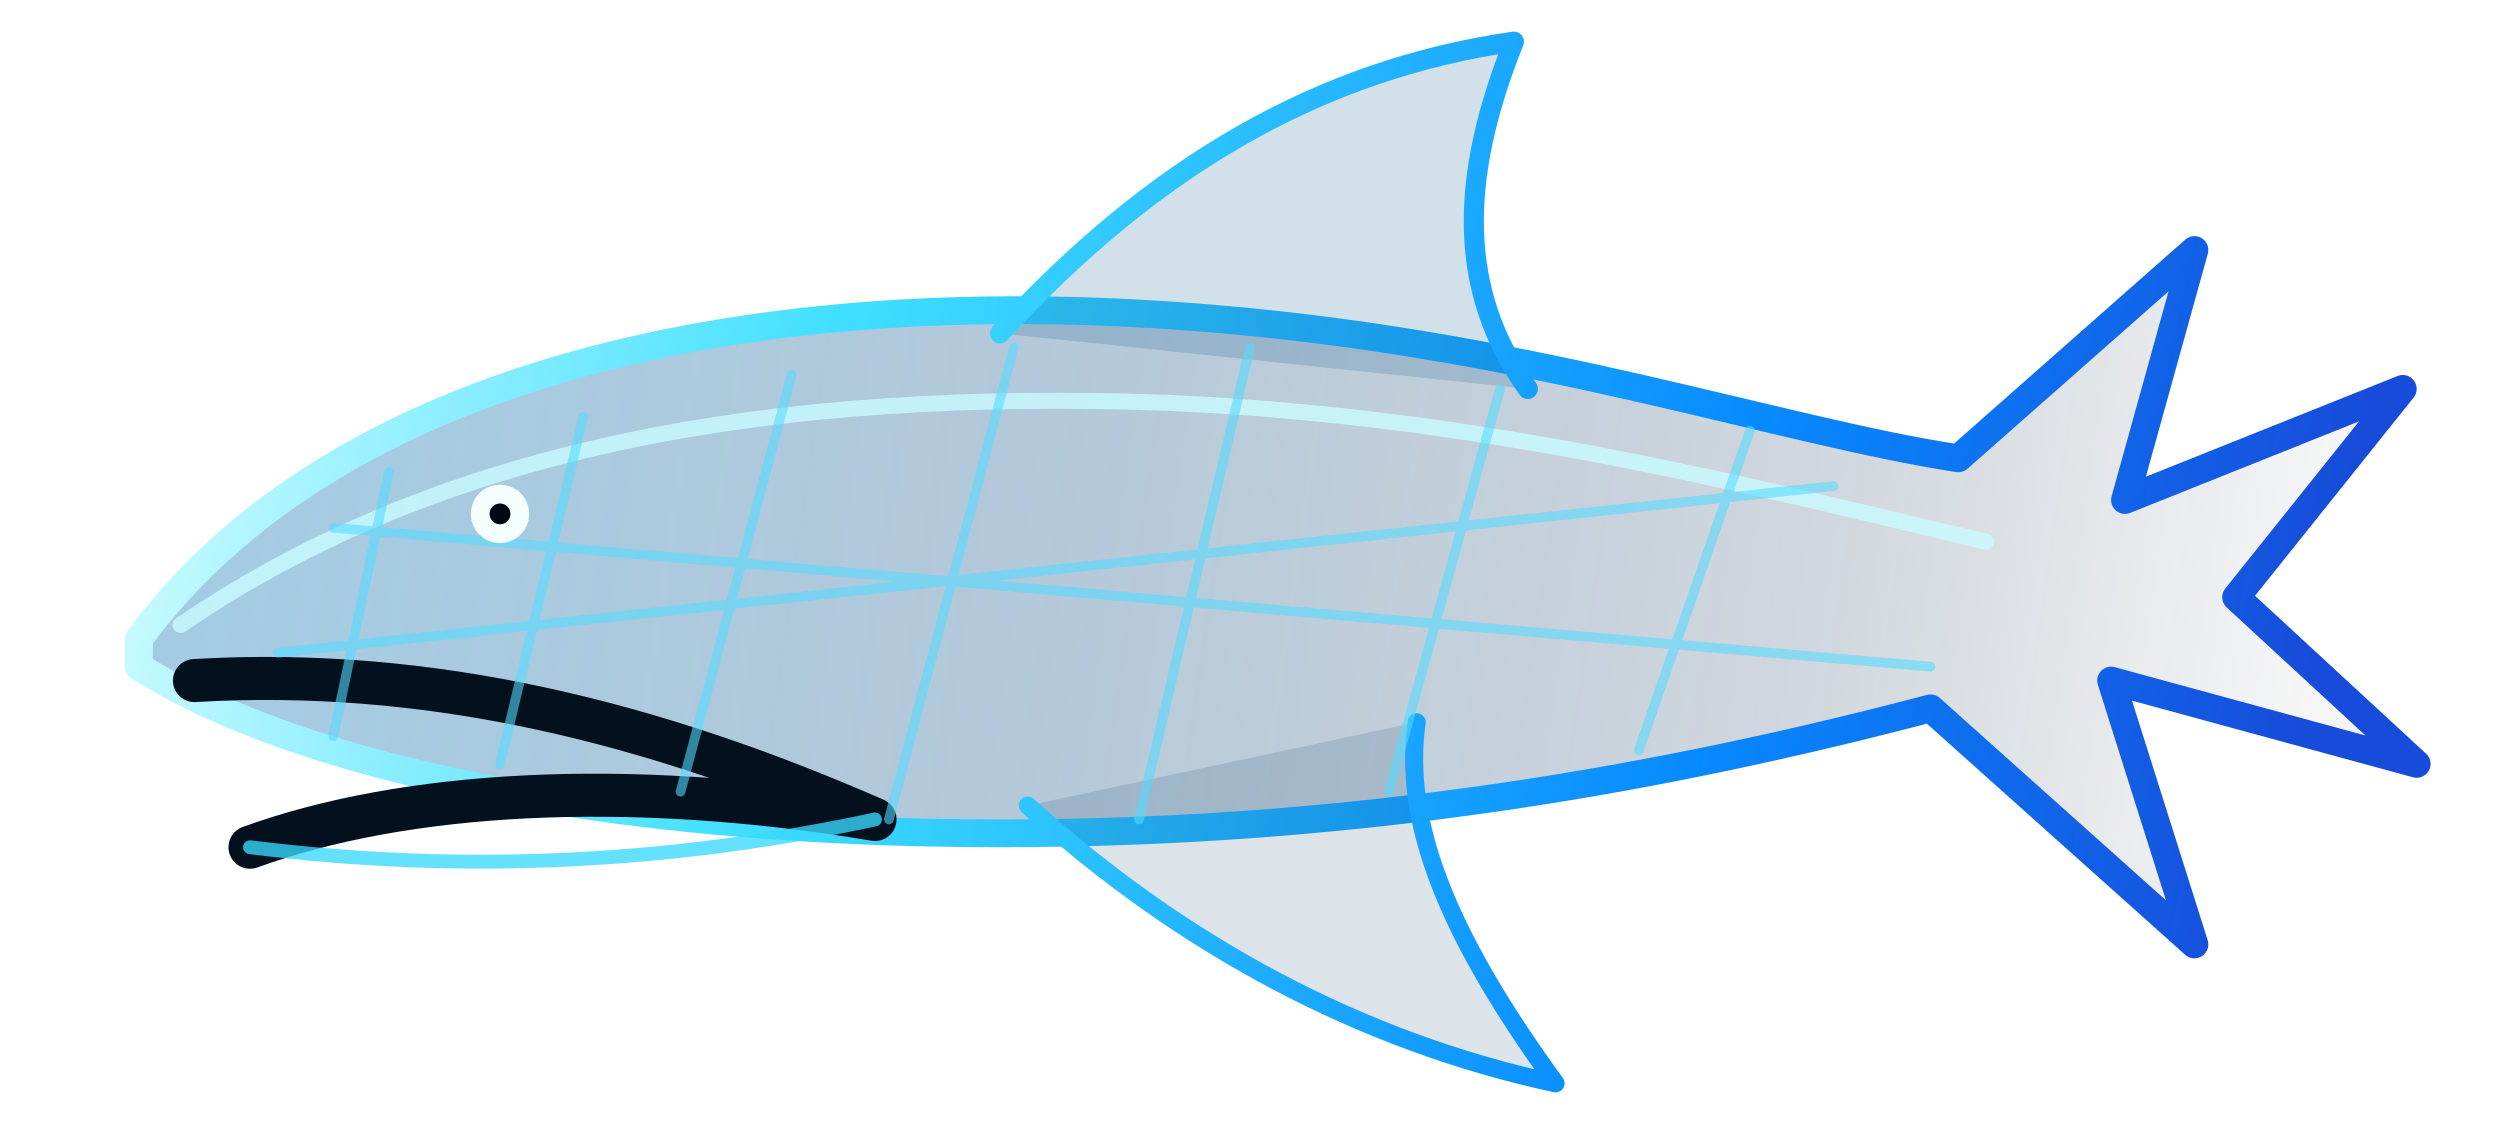
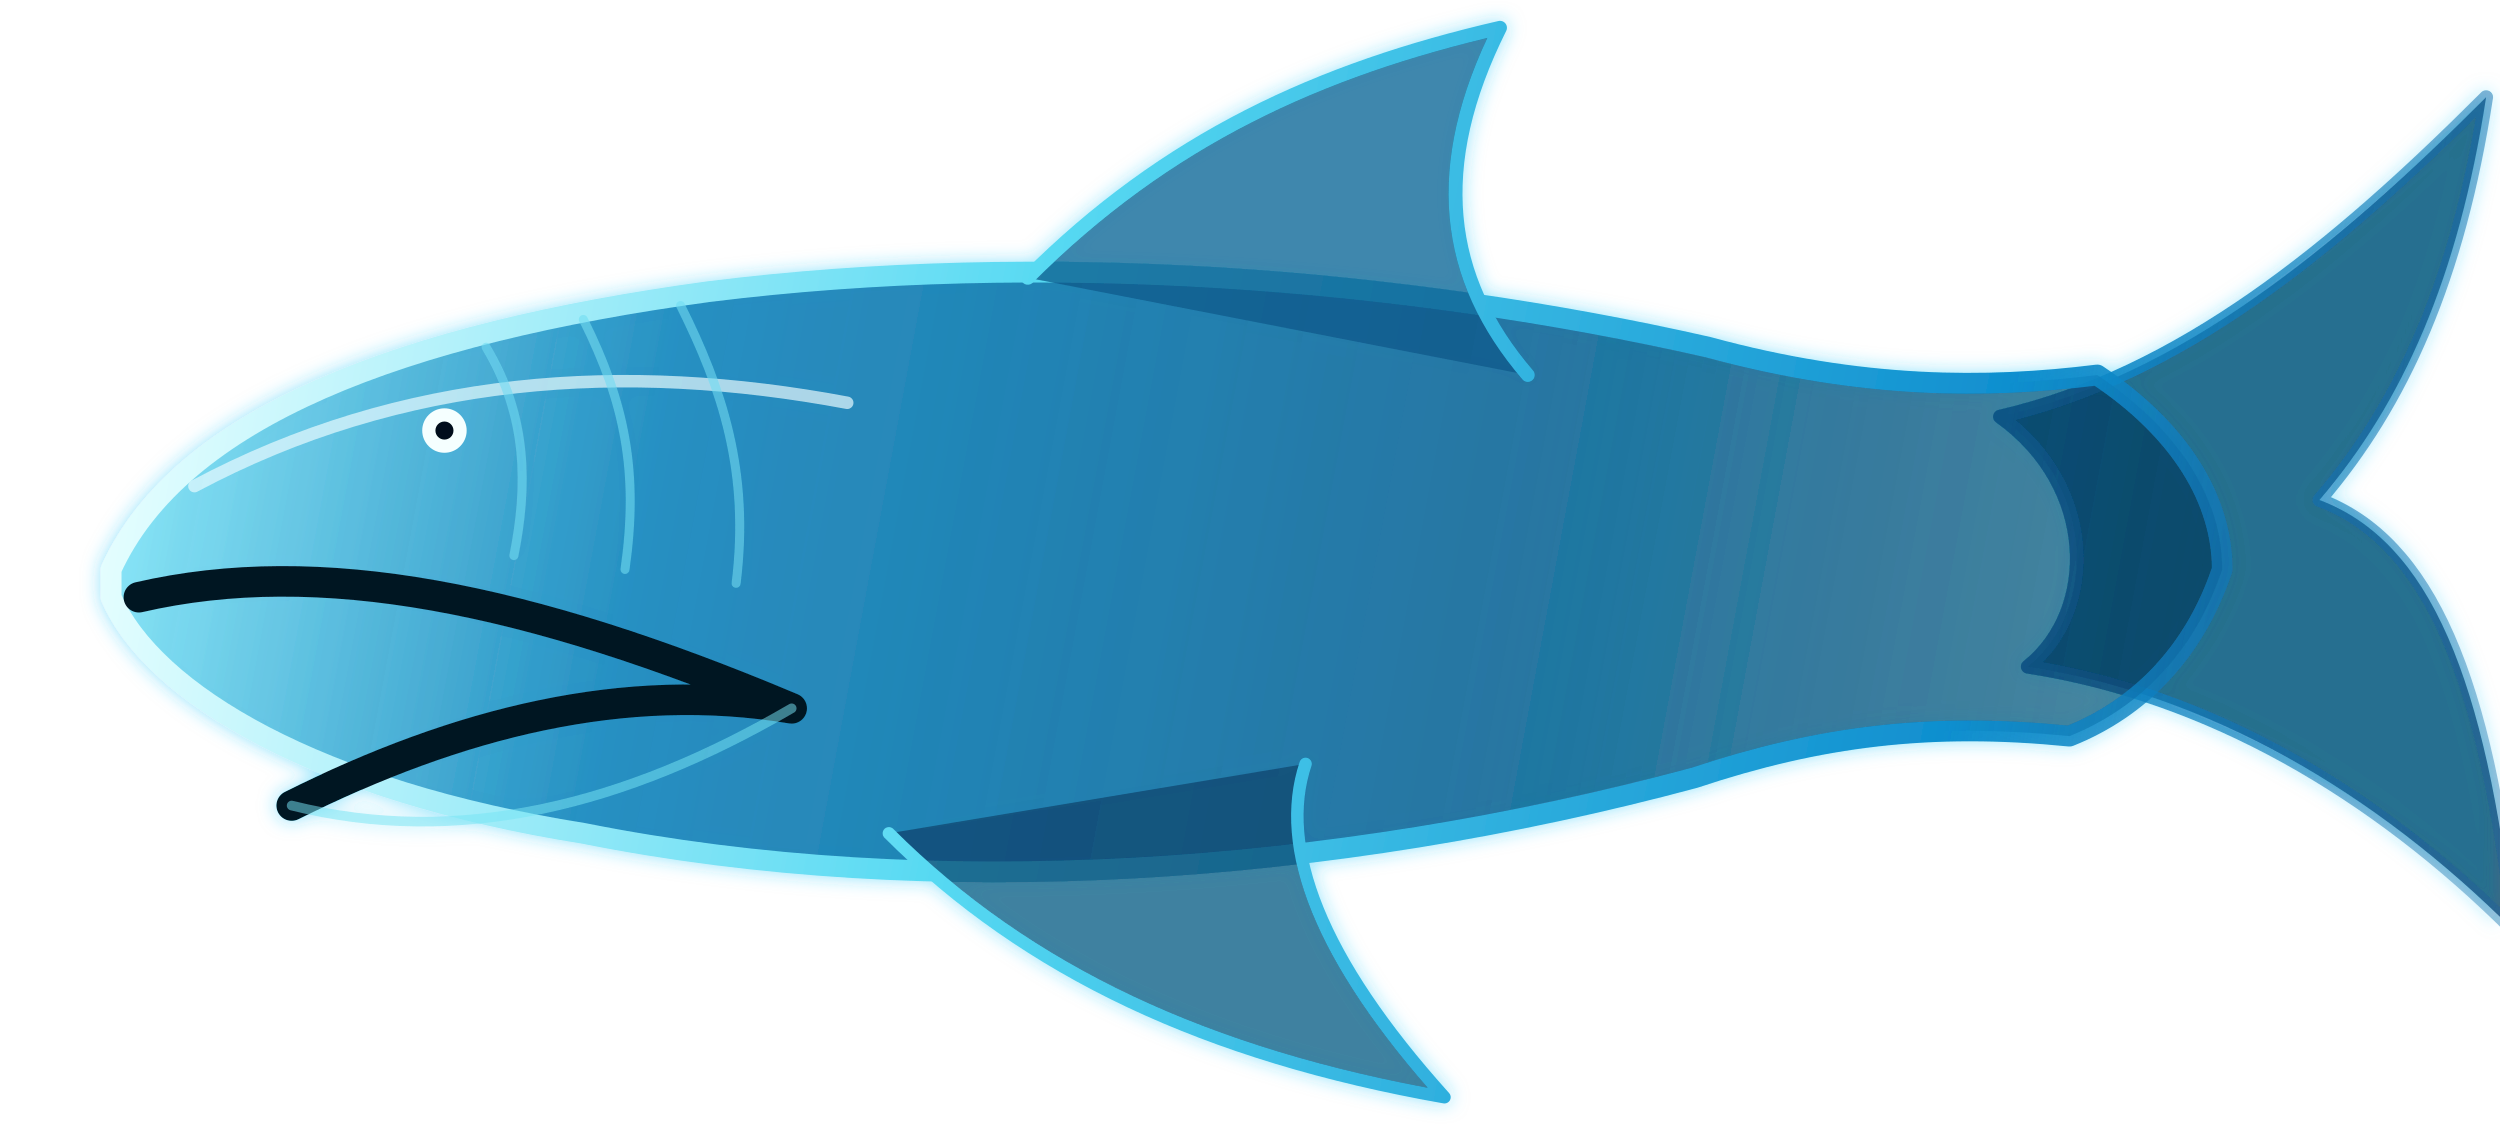
<svg xmlns="http://www.w3.org/2000/svg" width="180" height="82" viewBox="0 0 180 82" fill="none" role="img" aria-label="NeMeSiS SHARK PRO">
  <defs>
-     <linearGradient id="brand-body" x1="12" y1="34" x2="165" y2="56" gradientUnits="userSpaceOnUse">
-       <stop stop-color="#0B79B8" stop-opacity=".38" />
-       <stop offset=".42" stop-color="#064A83" stop-opacity=".3" />
-       <stop offset=".78" stop-color="#03244B" stop-opacity=".18" />
-       <stop offset="1" stop-color="#020B19" stop-opacity=".04" />
+     <linearGradient id="brand-body" x1="8" y1="28" x2="169" y2="58" gradientUnits="userSpaceOnUse">
+       <stop stop-color="#8BEAF9" stop-opacity=".9" />
+       <stop offset=".24" stop-color="#1683BA" stop-opacity=".88" />
+       <stop offset=".62" stop-color="#07558A" stop-opacity=".82" />
+       <stop offset="1" stop-color="#032444" stop-opacity=".58" />
    </linearGradient>
-     <linearGradient id="brand-edge" x1="12" y1="27" x2="165" y2="59" gradientUnits="userSpaceOnUse">
-       <stop stop-color="#C8FAFF" />
-       <stop offset=".3" stop-color="#40DFFF" />
-       <stop offset=".72" stop-color="#078BFF" />
-       <stop offset="1" stop-color="#174BD9" />
+     <linearGradient id="brand-edge" x1="8" y1="24" x2="178" y2="56" gradientUnits="userSpaceOnUse">
+       <stop stop-color="#E9FFFF" />
+       <stop offset=".38" stop-color="#56D9F2" />
+       <stop offset=".78" stop-color="#108FCF" />
+       <stop offset="1" stop-color="#0965A5" stop-opacity=".4" />
    </linearGradient>
-     <filter id="brand-glow" x="-20%" y="-45%" width="140%" height="190%">
-       <feGaussianBlur in="SourceGraphic" stdDeviation=".55" result="blur" />
-       <feColorMatrix in="blur" type="matrix" values="0 0 0 0 .02 0 0 0 0 .62 0 0 0 0 1 0 0 0 .62 0" result="blue" />
+     <filter id="brand-glow" x="-20%" y="-45%" width="145%" height="190%">
+       <feGaussianBlur in="SourceGraphic" stdDeviation=".65" result="blur" />
+       <feColorMatrix in="blur" type="matrix" values="0 0 0 0 .02 0 0 0 0 .58 0 0 0 0 .94 0 0 0 .5 0" result="aqua" />
      <feMerge>
-         <feMergeNode in="blue" />
+         <feMergeNode in="aqua" />
        <feMergeNode in="SourceGraphic" />
      </feMerge>
    </filter>
  </defs>
-   <g stroke-linecap="round" stroke-linejoin="round">
-     <path d="M10 46C24 27 54 20 88 23C111 25 128 31 141 33L158 18L153 36L173 28L161 43L174 55L152 49L158 68L139 51C120 56 98 60 72 60C43 60 21 55 10 48Z" fill="url(#brand-body)" stroke="url(#brand-edge)" stroke-width="2" />
-     <path d="M72 24C83 12 95 5 109 3C105 13 105 21 110 28" fill="#07548B" fill-opacity=".18" stroke="url(#brand-edge)" stroke-width="1.45" />
-     <path d="M74 58C85 68 98 75 112 78C104 67 101 59 102 52" fill="#04375F" fill-opacity=".14" stroke="url(#brand-edge)" stroke-width="1.3" />
-     <path d="M13 45C32 32 56 28 84 29C107 30 126 35 143 39" stroke="#C8FAFF" stroke-width="1.15" opacity=".82" />
-     <path d="M14 49C31 48 47 52 63 59C45 56 29 57 18 61" stroke="#03101D" stroke-width="3.1" />
-     <path d="M18 61C34 63 49 62 63 59" stroke="#39D8FF" stroke-width="1" opacity=".78" />
-     <path d="M28 34L24 53M42 30L36 55M57 27L49 57M73 25L64 59M90 25L82 59M108 28L100 57M126 31L118 54M24 38L139 48M20 47L132 35" stroke="#52DBFF" stroke-width=".7" opacity=".58" />
-     <circle cx="36" cy="37" r="2.1" fill="#F4FEFF" />
-     <circle cx="36" cy="37" r=".75" fill="#020713" />
+   <g filter="url(#brand-glow)" stroke-linecap="round" stroke-linejoin="round">
+     <path id="brand-reference-tail" d="M144 30C157 27 168 18 179 7C177 20 173 29 167 36C175 39 179 49 181 67C171 57 159 50 146 48C151 44 151 35 144 30Z" fill="#06355D" fill-opacity=".76" stroke="url(#brand-edge)" stroke-width="1" />
+     <path id="brand-reference-body" d="M8 41C13 30 29 24 51 21C75 18 101 20 123 25C134 28 143 28 151 27C157 31 160 36 160 41C158 47 154 51 149 53C139 52 131 53 122 56C96 63 67 65 42 60C23 57 11 50 8 43Z" fill="url(#brand-body)" stroke="url(#brand-edge)" stroke-width="1.5" />
+     <path id="brand-reference-dorsal" d="M74 20C84 10 95 5 108 2C103 12 104 20 110 27" fill="#0A5688" fill-opacity=".72" stroke="url(#brand-edge)" stroke-width="1" />
+     <path id="brand-reference-pectoral" d="M64 60C74 70 87 76 104 79C95 69 92 61 94 55" fill="#073D66" fill-opacity=".68" stroke="url(#brand-edge)" stroke-width=".9" />
+     <path d="M10 43C23 40 38 43 57 51C45 49 33 52 21 58" stroke="#031321" stroke-width="2.2" />
+     <path d="M21 58C33 61 45 58 57 51" stroke="#76E5F4" stroke-opacity=".52" stroke-width=".7" />
+     <path d="M14 35C29 27 45 26 61 29" stroke="#EAFDFF" stroke-opacity=".68" stroke-width=".9" />
+     <path d="M35 25C38 30 38 35 37 40M42 23C45 29 46 34 45 41M49 22C52 28 54 34 53 42" stroke="#70DDF1" stroke-opacity=".58" stroke-width=".65" />
+     <circle id="brand-reference-eye" cx="32" cy="31" r="1.6" fill="#F5FFFF" />
+     <circle cx="32" cy="31" r=".65" fill="#00101A" />
  </g>
</svg>
